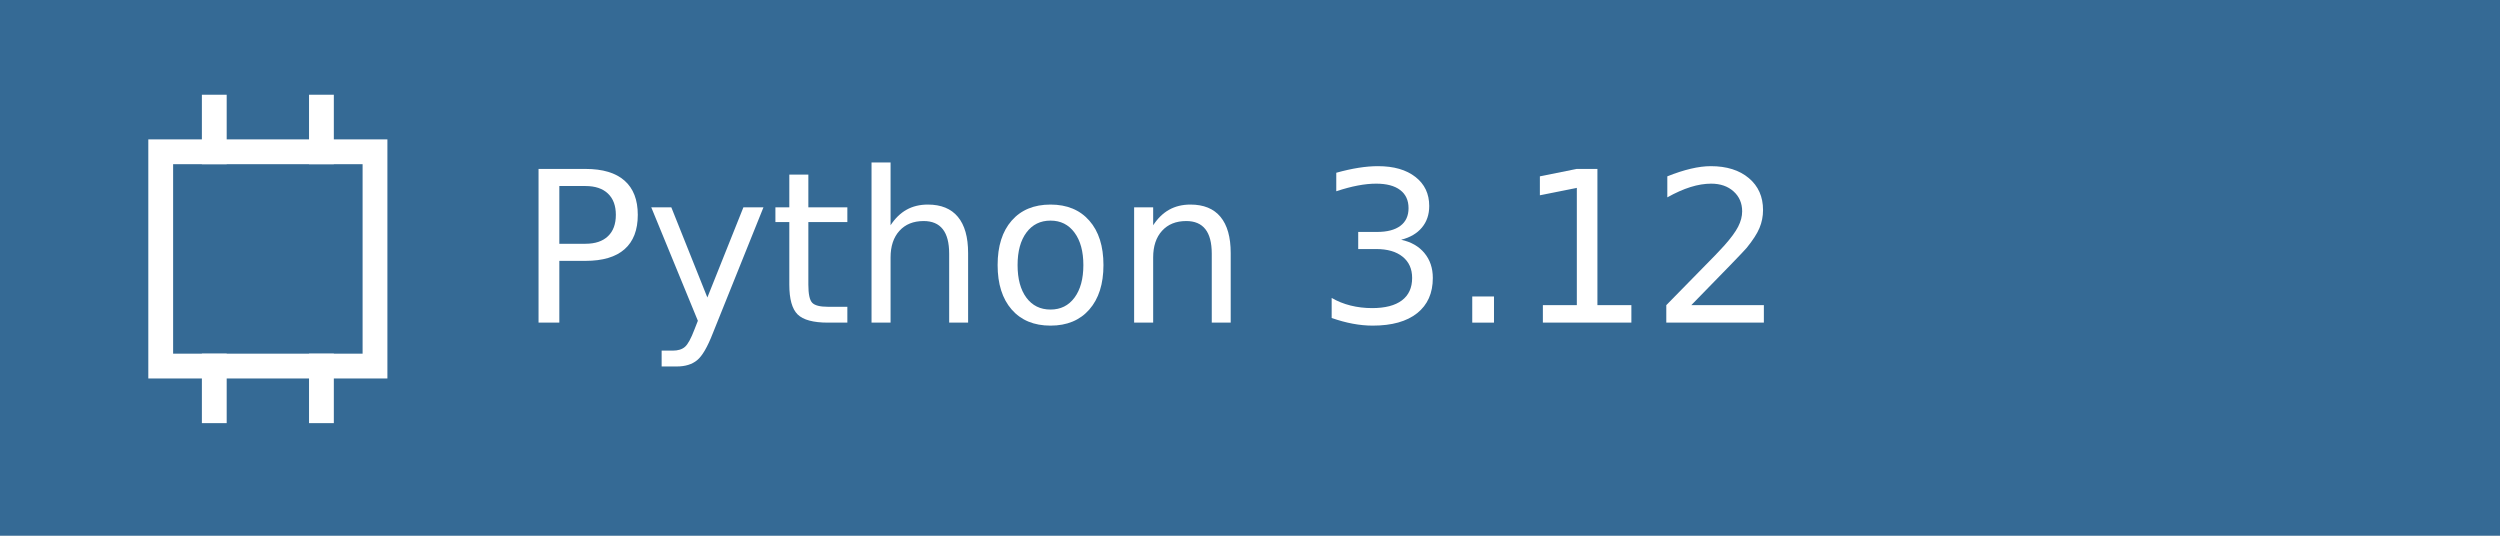
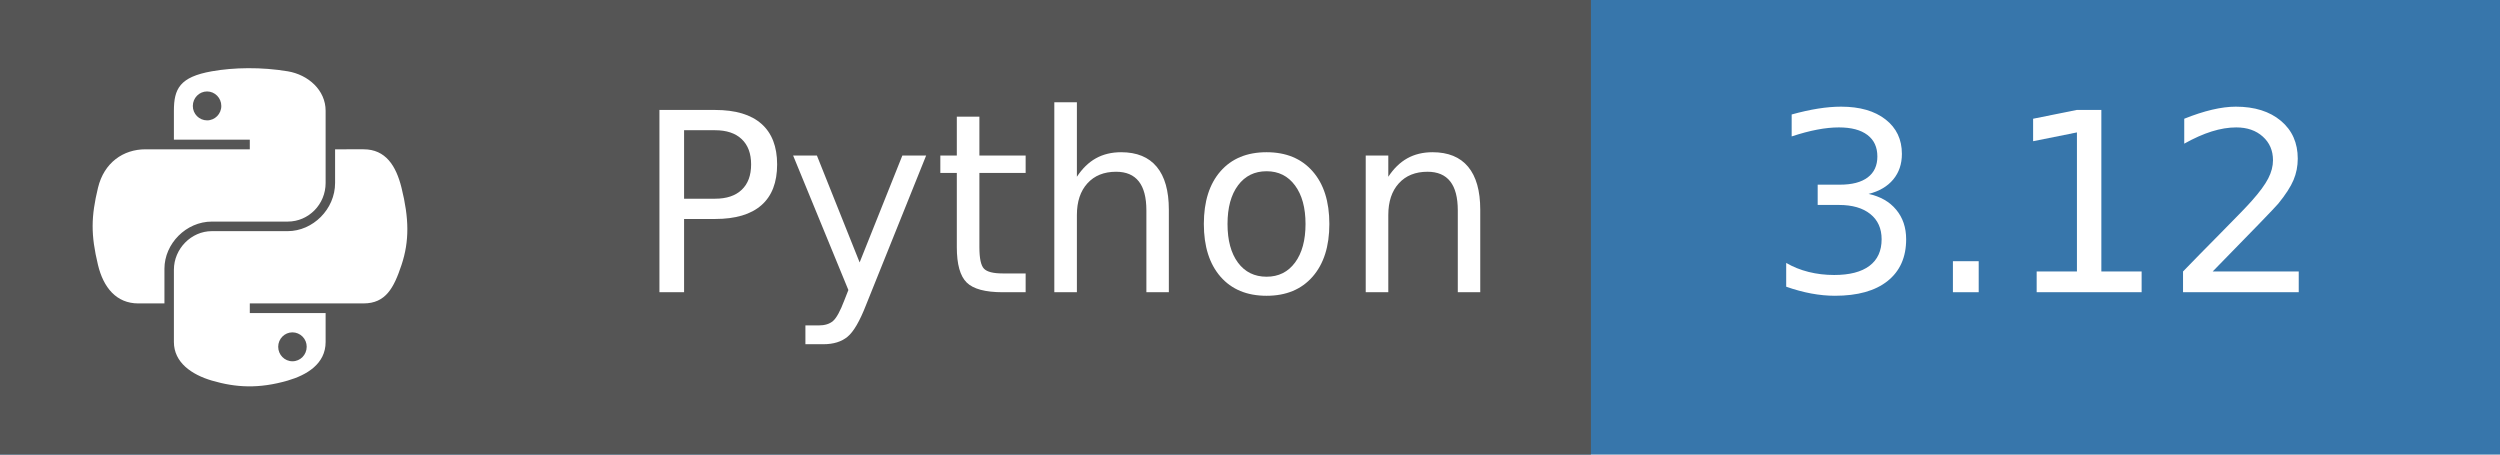
- <svg xmlns="http://www.w3.org/2000/svg" xmlns:xlink="http://www.w3.org/1999/xlink" width="100.8pt" height="21.6pt" viewBox="0 0 100.8 21.6" version="1.1">
+ <svg xmlns="http://www.w3.org/2000/svg" xmlns:xlink="http://www.w3.org/1999/xlink" width="82.5pt" height="15pt" viewBox="0 0 82.5 15" version="1.1">
  <defs>
    <style type="text/css">*{stroke-linejoin: round; stroke-linecap: butt}</style>
  </defs>
  <g id="figure_1">
    <g id="patch_1">
-       <path d="M 0 21.6 L 100.8 21.6 L 100.8 0 L 0 0 z " style="fill: #356a95" />
+       <path d="M 0 15  L 82.5 15  L 82.5 0  L 0 0  z " style="fill: #3776ab" />
    </g>
    <g id="axes_1">
      <g id="patch_2">
-         <path d="M 6.48 14.76 L 15.12 14.76 L 15.12 6.12 L 6.48 6.12 L 6.48 14.76 z " clip-path="url(#p4365b2a76d)" style="fill: none; stroke: #ffffff; stroke-linejoin: miter" />
-       </g>
-       <g id="line2d_1">
-         <path d="M 8.64 16.56 L 8.64 14.76 " clip-path="url(#p4365b2a76d)" style="fill: none; stroke: #ffffff; stroke-linecap: square" />
-       </g>
-       <g id="line2d_2">
-         <path d="M 8.64 6.12 L 8.64 4.32 " clip-path="url(#p4365b2a76d)" style="fill: none; stroke: #ffffff; stroke-linecap: square" />
-       </g>
-       <g id="line2d_3">
-         <path d="M 12.96 16.56 L 12.96 14.76 " clip-path="url(#p4365b2a76d)" style="fill: none; stroke: #ffffff; stroke-linecap: square" />
-       </g>
-       <g id="line2d_4">
-         <path d="M 12.96 6.12 L 12.96 4.32 " clip-path="url(#p4365b2a76d)" style="fill: none; stroke: #ffffff; stroke-linecap: square" />
+         <path d="M 0 15  L 52.5 15  L 52.5 0  L 0 0  z " clip-path="url(#pc72d7ad5f7)" style="fill: #555555" />
      </g>
      <g id="text_1">
-         <g style="fill: #ffffff" transform="translate(20.88 13.00834) scale(0.085 -0.085)">
+         <g style="fill: #ffffff" transform="translate(20.95172 9.643389) scale(0.0825 -0.0825)">
          <defs>
-             <path id="DejaVuSans-33" d="M 1259 4147 L 1259 2394 L 2053 2394 Q 2494 2394 2734 2622 Q 2975 2850 2975 3272 Q 2975 3691 2734 3919 Q 2494 4147 2053 4147 L 1259 4147 z M 628 4666 L 2053 4666 Q 2838 4666 3239 4311 Q 3641 3956 3641 3272 Q 3641 2581 3239 2228 Q 2838 1875 2053 1875 L 1259 1875 L 1259 0 L 628 0 L 628 4666 z " transform="scale(0.015625)" />
-             <path id="DejaVuSans-5c" d="M 2059 -325 Q 1816 -950 1584 -1140 Q 1353 -1331 966 -1331 L 506 -1331 L 506 -850 L 844 -850 Q 1081 -850 1212 -737 Q 1344 -625 1503 -206 L 1606 56 L 191 3500 L 800 3500 L 1894 763 L 2988 3500 L 3597 3500 L 2059 -325 z " transform="scale(0.015625)" />
-             <path id="DejaVuSans-57" d="M 1172 4494 L 1172 3500 L 2356 3500 L 2356 3053 L 1172 3053 L 1172 1153 Q 1172 725 1289 603 Q 1406 481 1766 481 L 2356 481 L 2356 0 L 1766 0 Q 1100 0 847 248 Q 594 497 594 1153 L 594 3053 L 172 3053 L 172 3500 L 594 3500 L 594 4494 L 1172 4494 z " transform="scale(0.015625)" />
-             <path id="DejaVuSans-4b" d="M 3513 2113 L 3513 0 L 2938 0 L 2938 2094 Q 2938 2591 2744 2837 Q 2550 3084 2163 3084 Q 1697 3084 1428 2787 Q 1159 2491 1159 1978 L 1159 0 L 581 0 L 581 4863 L 1159 4863 L 1159 2956 Q 1366 3272 1645 3428 Q 1925 3584 2291 3584 Q 2894 3584 3203 3211 Q 3513 2838 3513 2113 z " transform="scale(0.015625)" />
-             <path id="DejaVuSans-52" d="M 1959 3097 Q 1497 3097 1228 2736 Q 959 2375 959 1747 Q 959 1119 1226 758 Q 1494 397 1959 397 Q 2419 397 2687 759 Q 2956 1122 2956 1747 Q 2956 2369 2687 2733 Q 2419 3097 1959 3097 z M 1959 3584 Q 2709 3584 3137 3096 Q 3566 2609 3566 1747 Q 3566 888 3137 398 Q 2709 -91 1959 -91 Q 1206 -91 779 398 Q 353 888 353 1747 Q 353 2609 779 3096 Q 1206 3584 1959 3584 z " transform="scale(0.015625)" />
-             <path id="DejaVuSans-51" d="M 3513 2113 L 3513 0 L 2938 0 L 2938 2094 Q 2938 2591 2744 2837 Q 2550 3084 2163 3084 Q 1697 3084 1428 2787 Q 1159 2491 1159 1978 L 1159 0 L 581 0 L 581 3500 L 1159 3500 L 1159 2956 Q 1366 3272 1645 3428 Q 1925 3584 2291 3584 Q 2894 3584 3203 3211 Q 3513 2838 3513 2113 z " transform="scale(0.015625)" />
-             <path id="DejaVuSans-3" transform="scale(0.015625)" />
-             <path id="DejaVuSans-16" d="M 2597 2516 Q 3050 2419 3304 2112 Q 3559 1806 3559 1356 Q 3559 666 3084 287 Q 2609 -91 1734 -91 Q 1441 -91 1130 -33 Q 819 25 488 141 L 488 750 Q 750 597 1062 519 Q 1375 441 1716 441 Q 2309 441 2620 675 Q 2931 909 2931 1356 Q 2931 1769 2642 2001 Q 2353 2234 1838 2234 L 1294 2234 L 1294 2753 L 1863 2753 Q 2328 2753 2575 2939 Q 2822 3125 2822 3475 Q 2822 3834 2567 4026 Q 2313 4219 1838 4219 Q 1578 4219 1281 4162 Q 984 4106 628 3988 L 628 4550 Q 988 4650 1302 4700 Q 1616 4750 1894 4750 Q 2613 4750 3031 4423 Q 3450 4097 3450 3541 Q 3450 3153 3228 2886 Q 3006 2619 2597 2516 z " transform="scale(0.015625)" />
-             <path id="DejaVuSans-11" d="M 684 794 L 1344 794 L 1344 0 L 684 0 L 684 794 z " transform="scale(0.015625)" />
-             <path id="DejaVuSans-14" d="M 794 531 L 1825 531 L 1825 4091 L 703 3866 L 703 4441 L 1819 4666 L 2450 4666 L 2450 531 L 3481 531 L 3481 0 L 794 0 L 794 531 z " transform="scale(0.015625)" />
-             <path id="DejaVuSans-15" d="M 1228 531 L 3431 531 L 3431 0 L 469 0 L 469 531 Q 828 903 1448 1529 Q 2069 2156 2228 2338 Q 2531 2678 2651 2914 Q 2772 3150 2772 3378 Q 2772 3750 2511 3984 Q 2250 4219 1831 4219 Q 1534 4219 1204 4116 Q 875 4013 500 3803 L 500 4441 Q 881 4594 1212 4672 Q 1544 4750 1819 4750 Q 2544 4750 2975 4387 Q 3406 4025 3406 3419 Q 3406 3131 3298 2873 Q 3191 2616 2906 2266 Q 2828 2175 2409 1742 Q 1991 1309 1228 531 z " transform="scale(0.015625)" />
+             <path id="DejaVuSans-33" d="M 1259 4147  L 1259 2394  L 2053 2394  Q 2494 2394 2734 2622  Q 2975 2850 2975 3272  Q 2975 3691 2734 3919  Q 2494 4147 2053 4147  L 1259 4147  z M 628 4666  L 2053 4666  Q 2838 4666 3239 4311  Q 3641 3956 3641 3272  Q 3641 2581 3239 2228  Q 2838 1875 2053 1875  L 1259 1875  L 1259 0  L 628 0  L 628 4666  z " transform="scale(0.015625)" />
+             <path id="DejaVuSans-5c" d="M 2059 -325  Q 1816 -950 1584 -1140  Q 1353 -1331 966 -1331  L 506 -1331  L 506 -850  L 844 -850  Q 1081 -850 1212 -737  Q 1344 -625 1503 -206  L 1606 56  L 191 3500  L 800 3500  L 1894 763  L 2988 3500  L 3597 3500  L 2059 -325  z " transform="scale(0.015625)" />
+             <path id="DejaVuSans-57" d="M 1172 4494  L 1172 3500  L 2356 3500  L 2356 3053  L 1172 3053  L 1172 1153  Q 1172 725 1289 603  Q 1406 481 1766 481  L 2356 481  L 2356 0  L 1766 0  Q 1100 0 847 248  Q 594 497 594 1153  L 594 3053  L 172 3053  L 172 3500  L 594 3500  L 594 4494  L 1172 4494  z " transform="scale(0.015625)" />
+             <path id="DejaVuSans-4b" d="M 3513 2113  L 3513 0  L 2938 0  L 2938 2094  Q 2938 2591 2744 2837  Q 2550 3084 2163 3084  Q 1697 3084 1428 2787  Q 1159 2491 1159 1978  L 1159 0  L 581 0  L 581 4863  L 1159 4863  L 1159 2956  Q 1366 3272 1645 3428  Q 1925 3584 2291 3584  Q 2894 3584 3203 3211  Q 3513 2838 3513 2113  z " transform="scale(0.015625)" />
+             <path id="DejaVuSans-52" d="M 1959 3097  Q 1497 3097 1228 2736  Q 959 2375 959 1747  Q 959 1119 1226 758  Q 1494 397 1959 397  Q 2419 397 2687 759  Q 2956 1122 2956 1747  Q 2956 2369 2687 2733  Q 2419 3097 1959 3097  z M 1959 3584  Q 2709 3584 3137 3096  Q 3566 2609 3566 1747  Q 3566 888 3137 398  Q 2709 -91 1959 -91  Q 1206 -91 779 398  Q 353 888 353 1747  Q 353 2609 779 3096  Q 1206 3584 1959 3584  z " transform="scale(0.015625)" />
+             <path id="DejaVuSans-51" d="M 3513 2113  L 3513 0  L 2938 0  L 2938 2094  Q 2938 2591 2744 2837  Q 2550 3084 2163 3084  Q 1697 3084 1428 2787  Q 1159 2491 1159 1978  L 1159 0  L 581 0  L 581 3500  L 1159 3500  L 1159 2956  Q 1366 3272 1645 3428  Q 1925 3584 2291 3584  Q 2894 3584 3203 3211  Q 3513 2838 3513 2113  z " transform="scale(0.015625)" />
          </defs>
          <use xlink:href="#DejaVuSans-33" />
          <use xlink:href="#DejaVuSans-5c" transform="translate(60.29688 0)" />
          <use xlink:href="#DejaVuSans-57" transform="translate(119.4844 0)" />
          <use xlink:href="#DejaVuSans-4b" transform="translate(158.6875 0)" />
          <use xlink:href="#DejaVuSans-52" transform="translate(222.0625 0)" />
          <use xlink:href="#DejaVuSans-51" transform="translate(283.25 0)" />
-           <use xlink:href="#DejaVuSans-3" transform="translate(346.625 0)" />
-           <use xlink:href="#DejaVuSans-16" transform="translate(378.4062 0)" />
-           <use xlink:href="#DejaVuSans-11" transform="translate(442.0312 0)" />
-           <use xlink:href="#DejaVuSans-14" transform="translate(473.8125 0)" />
-           <use xlink:href="#DejaVuSans-15" transform="translate(537.4375 0)" />
+         </g>
+       </g>
+       <g id="text_2">
+         <g style="fill: #ffffff" transform="translate(58.31543 9.643066) scale(0.0825 -0.0825)">
+           <defs>
+             <path id="DejaVuSans-16" d="M 2597 2516  Q 3050 2419 3304 2112  Q 3559 1806 3559 1356  Q 3559 666 3084 287  Q 2609 -91 1734 -91  Q 1441 -91 1130 -33  Q 819 25 488 141  L 488 750  Q 750 597 1062 519  Q 1375 441 1716 441  Q 2309 441 2620 675  Q 2931 909 2931 1356  Q 2931 1769 2642 2001  Q 2353 2234 1838 2234  L 1294 2234  L 1294 2753  L 1863 2753  Q 2328 2753 2575 2939  Q 2822 3125 2822 3475  Q 2822 3834 2567 4026  Q 2313 4219 1838 4219  Q 1578 4219 1281 4162  Q 984 4106 628 3988  L 628 4550  Q 988 4650 1302 4700  Q 1616 4750 1894 4750  Q 2613 4750 3031 4423  Q 3450 4097 3450 3541  Q 3450 3153 3228 2886  Q 3006 2619 2597 2516  z " transform="scale(0.015625)" />
+             <path id="DejaVuSans-11" d="M 684 794  L 1344 794  L 1344 0  L 684 0  L 684 794  z " transform="scale(0.015625)" />
+             <path id="DejaVuSans-14" d="M 794 531  L 1825 531  L 1825 4091  L 703 3866  L 703 4441  L 1819 4666  L 2450 4666  L 2450 531  L 3481 531  L 3481 0  L 794 0  L 794 531  z " transform="scale(0.015625)" />
+             <path id="DejaVuSans-15" d="M 1228 531  L 3431 531  L 3431 0  L 469 0  L 469 531  Q 828 903 1448 1529  Q 2069 2156 2228 2338  Q 2531 2678 2651 2914  Q 2772 3150 2772 3378  Q 2772 3750 2511 3984  Q 2250 4219 1831 4219  Q 1534 4219 1204 4116  Q 875 4013 500 3803  L 500 4441  Q 881 4594 1212 4672  Q 1544 4750 1819 4750  Q 2544 4750 2975 4387  Q 3406 4025 3406 3419  Q 3406 3131 3298 2873  Q 3191 2616 2906 2266  Q 2828 2175 2409 1742  Q 1991 1309 1228 531  z " transform="scale(0.015625)" />
+           </defs>
+           <use xlink:href="#DejaVuSans-16" />
+           <use xlink:href="#DejaVuSans-11" transform="translate(63.625 0)" />
+           <use xlink:href="#DejaVuSans-14" transform="translate(95.40625 0)" />
+           <use xlink:href="#DejaVuSans-15" transform="translate(159.0312 0)" />
        </g>
      </g>
    </g>
  </g>
  <defs>
-     <clipPath id="p4365b2a76d">
-       <rect x="0" y="0" width="100.8" height="21.6" />
+     <clipPath id="pc72d7ad5f7">
+       <rect x="0" y="0" width="82.5" height="15" />
    </clipPath>
  </defs>
+   <g transform="translate(3, 2.25) scale(0.4375)">
+     <path d="M11.858 0c-.978.005-1.913.088-2.736.234C6.7.662 6.26 1.558 6.26 3.21v2.182h5.725v.727H4.111c-1.664 0-3.121 1-3.577 2.903-.526 2.181-.549 3.542 0 5.82.407 1.694 1.379 2.902 3.043 2.902h1.969v-2.616c0-1.89 1.635-3.557 3.576-3.557h5.72c1.591 0 2.862-1.31 2.862-2.91v-5.45c0-1.553-1.309-2.718-2.863-2.977A18 18 0 0 0 11.858 0M8.762 1.755c.591 0 1.074.491 1.074 1.095 0 .601-.483 1.087-1.074 1.087A1.08 1.08 0 0 1 7.688 2.85c0-.604.48-1.095 1.074-1.095m9.656 4.364v2.543c0 1.971-1.671 3.63-3.577 3.63H9.122c-1.566 0-2.862 1.34-2.862 2.91v5.452c0 1.551 1.349 2.464 2.862 2.91 1.813.532 3.55.628 5.72 0 1.44-.418 2.862-1.258 2.862-2.91V18.47h-5.719v-.727h8.582c1.664 0 2.284-1.16 2.862-2.903.598-1.793.573-3.518 0-5.819-.41-1.656-1.196-2.903-2.862-2.903zm-3.216 13.807a1.08 1.08 0 0 1 1.074 1.088c0 .604-.48 1.094-1.074 1.094-.592 0-1.075-.49-1.075-1.094 0-.601.483-1.088 1.075-1.088" fill="white" />
+   </g>
</svg>
